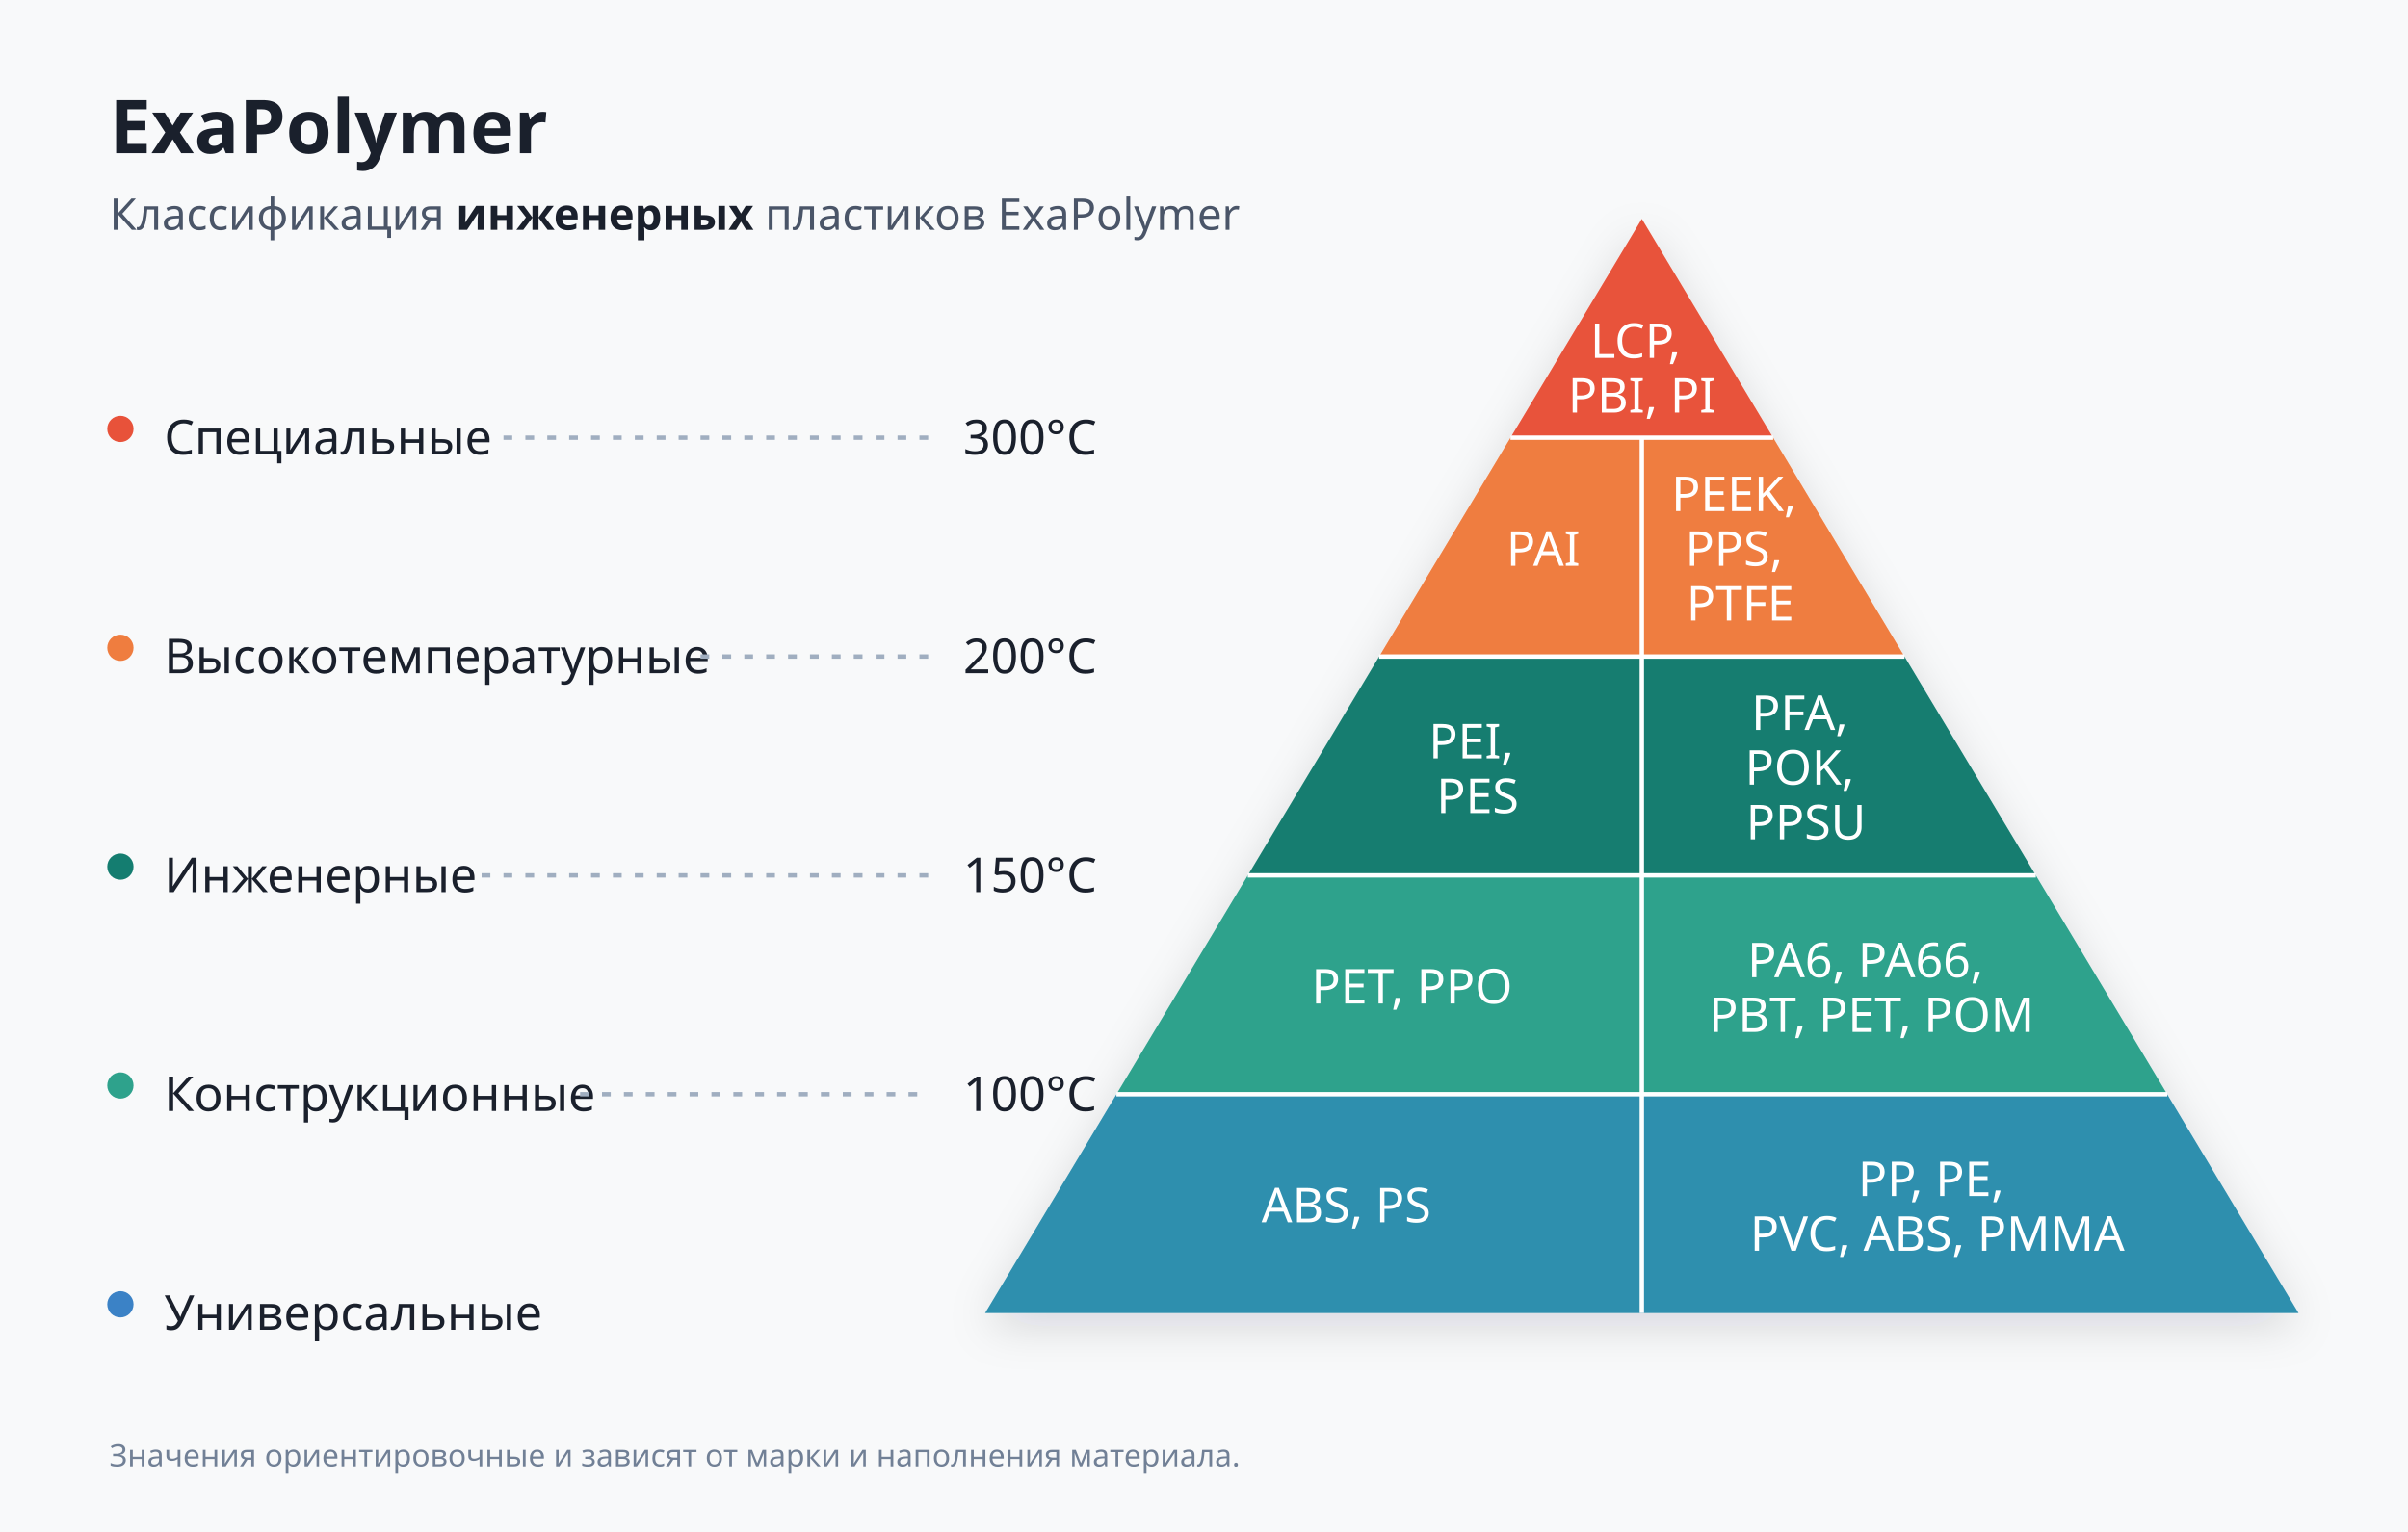
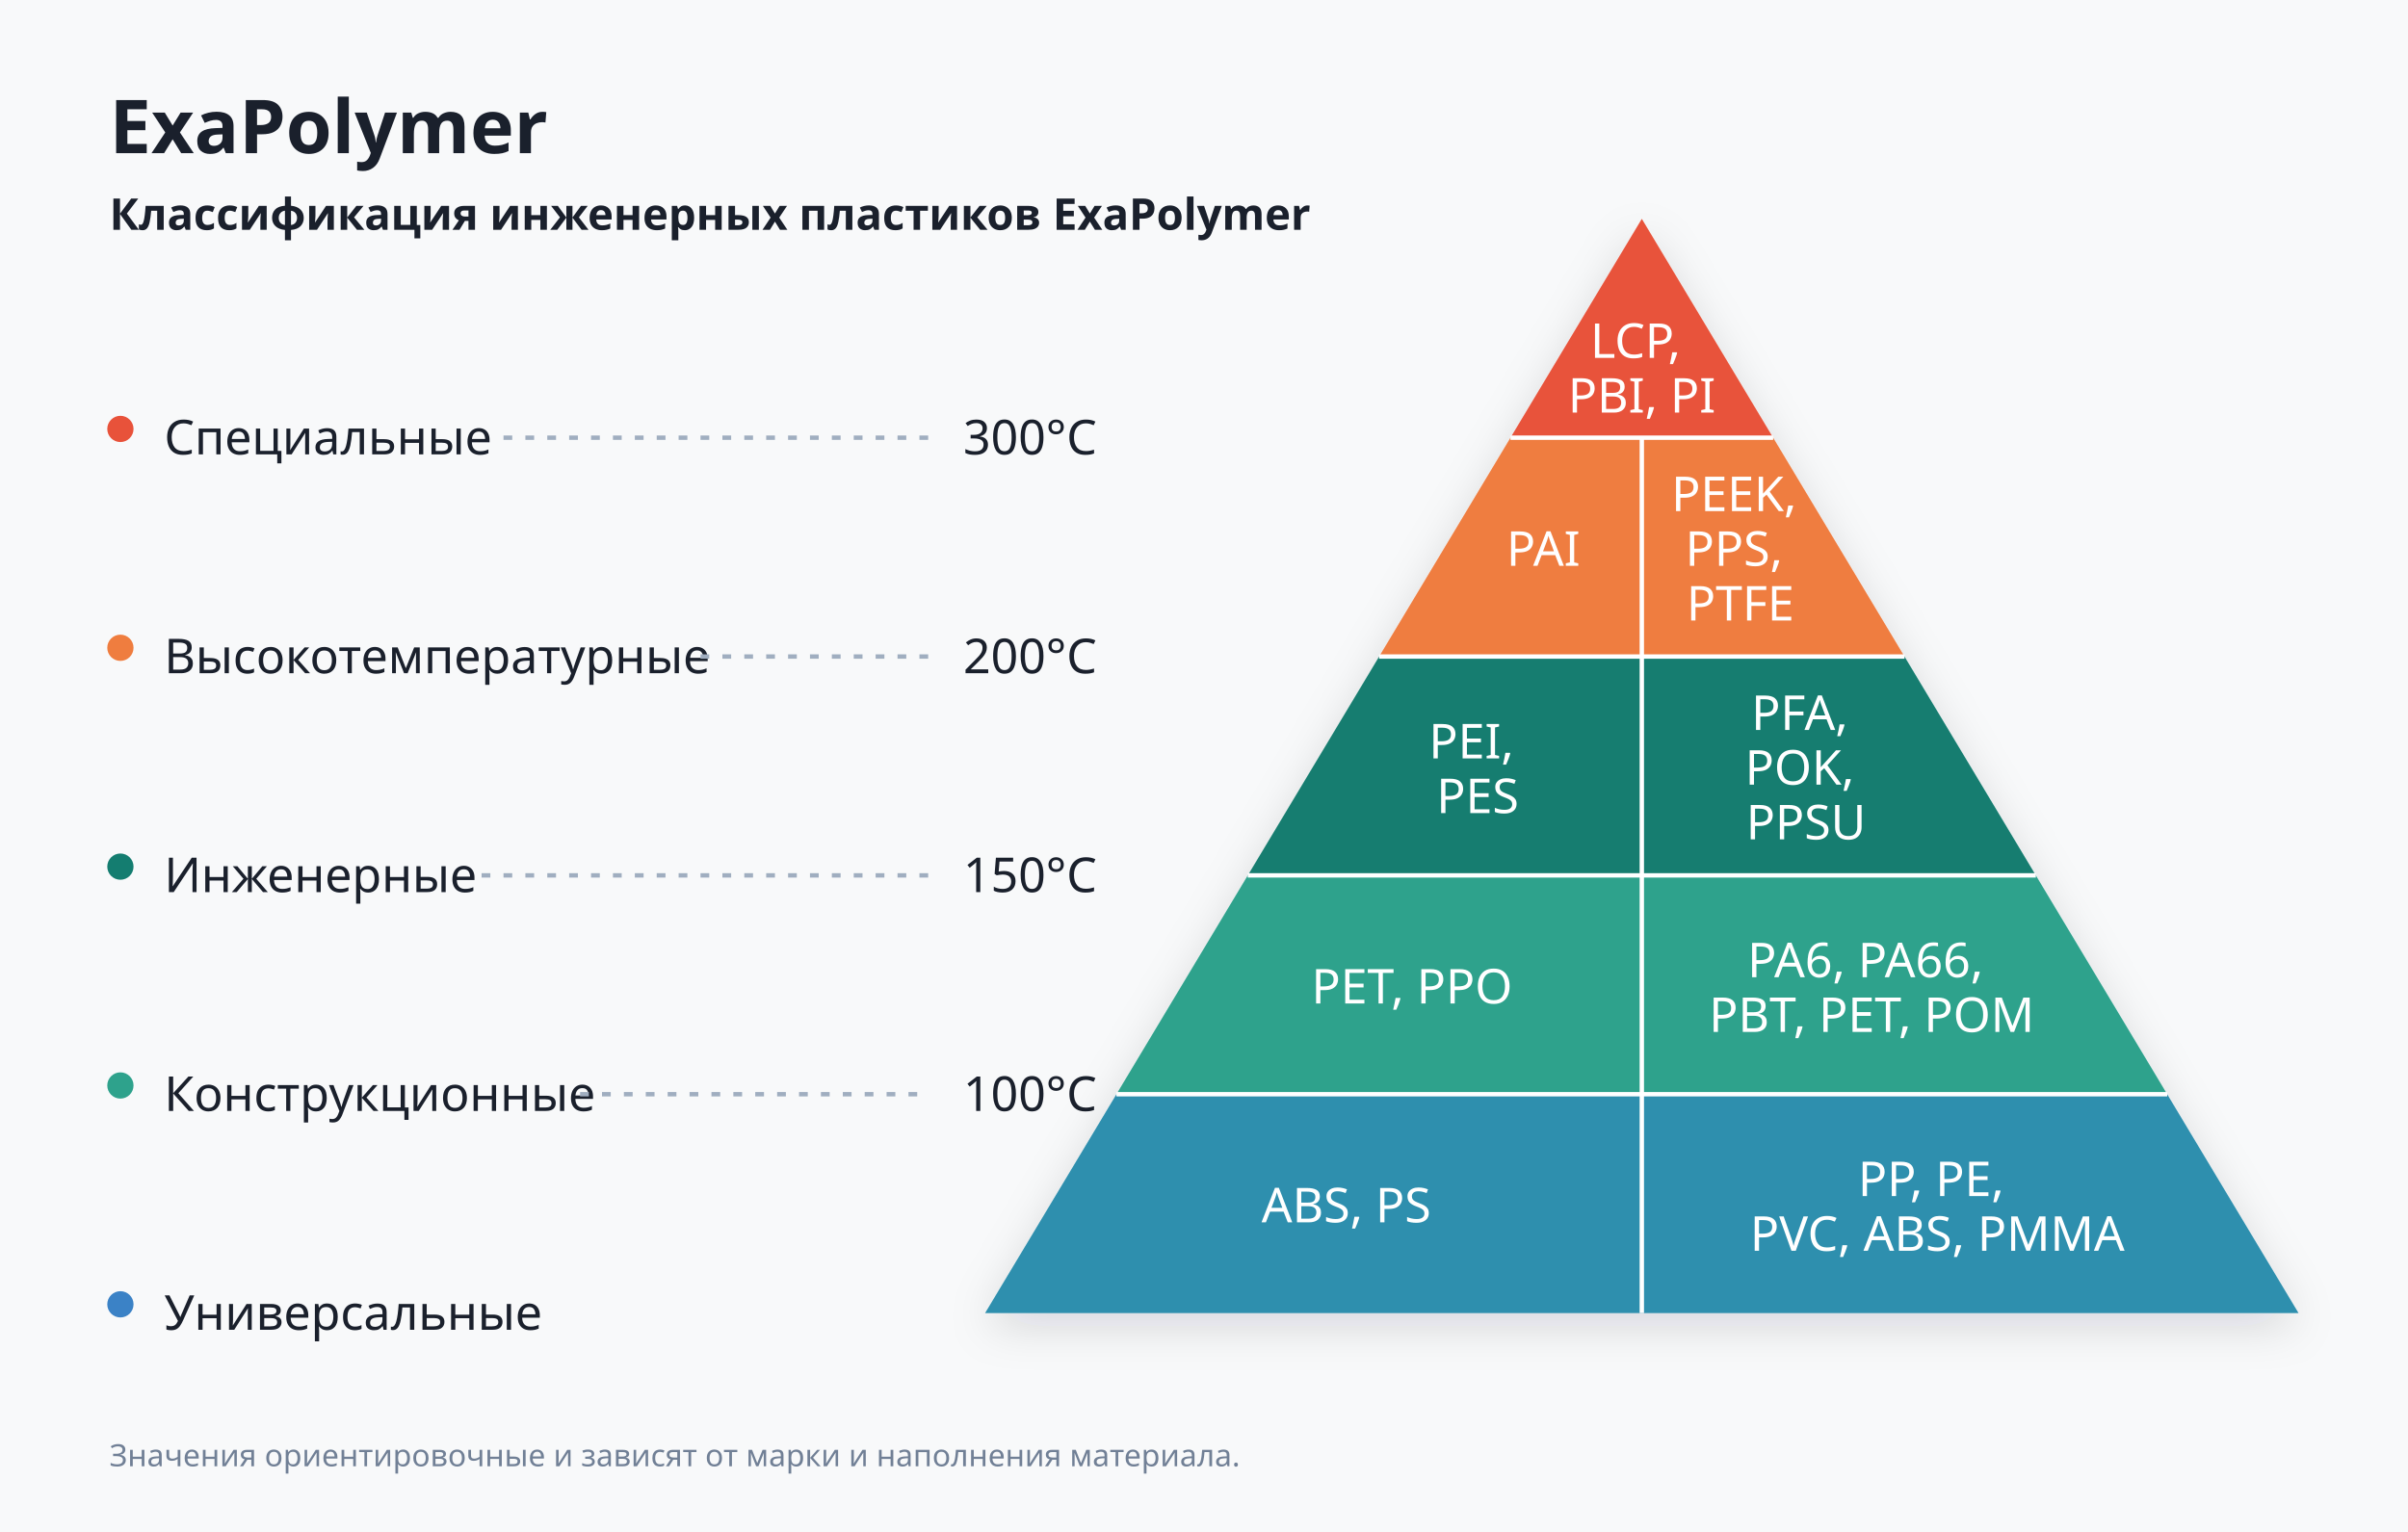
<svg xmlns="http://www.w3.org/2000/svg" viewBox="0 0 1100 700" width="1100" height="700">
  <defs>
    <style>
      text {
        font-family: 'Manrope', 'Segoe UI', system-ui, -apple-system, sans-serif;
      }
      .bg { fill: #f8f9fa; }
      .header-title { font-size: 34px; font-weight: 700; fill: #1a202c; }
-       .header-subtitle { font-size: 20px; fill: #4a5568; }
+       .header-subtitle { font-size: 20px; font-weight: 700; fill: #1a202c; }
      .header-subtitle-bold { font-weight: 700; fill: #1a202c; }
      .category-text { font-size: 22px; fill: #1a202c; font-weight: 400; }
      .temp-text { font-size: 22px; fill: #1a202c; font-weight: 400; font-variant-numeric: tabular-nums; }
      .footer-text { font-size: 14px; fill: #718096; }
      .pyramid-text { font-size: 22px; fill: #ffffff; font-weight: 400; dominant-baseline: central; }
      .pyramid-line { stroke: #ffffff; stroke-width: 2; }
      .guide-line { stroke: #a0aec0; stroke-width: 2; stroke-dasharray: 4 6; }
    </style>
    <filter id="pyramidShadow" x="-20%" y="-20%" width="140%" height="140%">
      <feDropShadow dx="0" dy="6" stdDeviation="10" flood-color="#1a202c" flood-opacity="0.14" />
    </filter>
  </defs>
  <rect width="1100" height="700" class="bg" />
  <text x="50" y="70" class="header-title">ExaPolymer</text>
  <text x="50" y="105" class="header-subtitle">Классификация <tspan class="header-subtitle-bold">инженерных</tspan> пластиков ExaPolymer</text>
  <circle cx="55" cy="196" r="6" fill="#e8523a" />
  <text x="75" y="200" dominant-baseline="middle" class="category-text">Специальные</text>
  <line x1="230" y1="200" x2="425" y2="200" class="guide-line" />
  <text x="440" y="200" dominant-baseline="middle" class="temp-text">300°C</text>
  <circle cx="55" cy="296" r="6" fill="#ef7d3f" />
  <text x="75" y="300" dominant-baseline="middle" class="category-text">Высокотемпературные</text>
  <line x1="320" y1="300" x2="425" y2="300" class="guide-line" />
  <text x="440" y="300" dominant-baseline="middle" class="temp-text">200°C</text>
  <circle cx="55" cy="396" r="6" fill="#147d70" />
  <text x="75" y="400" dominant-baseline="middle" class="category-text">Инженерные</text>
  <line x1="220" y1="400" x2="425" y2="400" class="guide-line" />
  <text x="440" y="400" dominant-baseline="middle" class="temp-text">150°C</text>
  <circle cx="55" cy="496" r="6" fill="#2ea28c" />
  <text x="75" y="500" dominant-baseline="middle" class="category-text">Конструкционные</text>
  <line x1="265" y1="500" x2="425" y2="500" class="guide-line" />
  <text x="440" y="500" dominant-baseline="middle" class="temp-text">100°C</text>
  <circle cx="55" cy="596" r="6" fill="#3b82c6" />
  <text x="75" y="600" dominant-baseline="middle" class="category-text">Универсальные</text>
  <g filter="url(#pyramidShadow)">
    <polygon points="750,100 810,200 690,200" fill="#e8523a" />
    <polygon points="690,200 810,200 870,300 630,300" fill="#ef7d3f" />
    <polygon points="630,300 870,300 930,400 570,400" fill="#147d70" />
    <polygon points="570,400 930,400 990,500 510,500" fill="#2ea28c" />
    <polygon points="510,500 990,500 1050,600 450,600" fill="#2f8fae" />
  </g>
  <line x1="690" y1="200" x2="810" y2="200" class="pyramid-line" />
  <line x1="630" y1="300" x2="870" y2="300" class="pyramid-line" />
  <line x1="570" y1="400" x2="930" y2="400" class="pyramid-line" />
  <line x1="510" y1="500" x2="990" y2="500" class="pyramid-line" />
  <line x1="750" y1="200" x2="750" y2="600" class="pyramid-line" />
  <text x="750" y="155" text-anchor="middle" class="pyramid-text">
    <tspan x="750" dy="0">LCP,</tspan>
    <tspan x="750" dy="25">PBI, PI</tspan>
  </text>
  <text x="705" y="250" text-anchor="middle" class="pyramid-text">PAI</text>
  <text x="795" y="225" text-anchor="middle" class="pyramid-text">
    <tspan x="795" dy="0">PEEK,</tspan>
    <tspan x="795" dy="25">PPS,</tspan>
    <tspan x="795" dy="25">PTFE</tspan>
  </text>
  <text x="675" y="338" text-anchor="middle" class="pyramid-text">
    <tspan x="675" dy="0">PEI,</tspan>
    <tspan x="675" dy="25">PES</tspan>
  </text>
  <text x="825" y="325" text-anchor="middle" class="pyramid-text">
    <tspan x="825" dy="0">PFA,</tspan>
    <tspan x="825" dy="25">POK,</tspan>
    <tspan x="825" dy="25">PPSU</tspan>
  </text>
  <text x="645" y="450" text-anchor="middle" class="pyramid-text">PET, PPO</text>
  <text x="855" y="438" text-anchor="middle" class="pyramid-text">
    <tspan x="855" dy="0">PA6, PA66,</tspan>
    <tspan x="855" dy="25">PBT, PET, POM</tspan>
  </text>
  <text x="615" y="550" text-anchor="middle" class="pyramid-text">ABS, PS</text>
  <text x="885" y="538" text-anchor="middle" class="pyramid-text">
    <tspan x="885" dy="0">PP, PE,</tspan>
    <tspan x="885" dy="25">PVC, ABS, PMMA</tspan>
  </text>
  <text x="50" y="670" class="footer-text">Значения ориентировочные и зависят от марки и наполнения материала.</text>
</svg>
